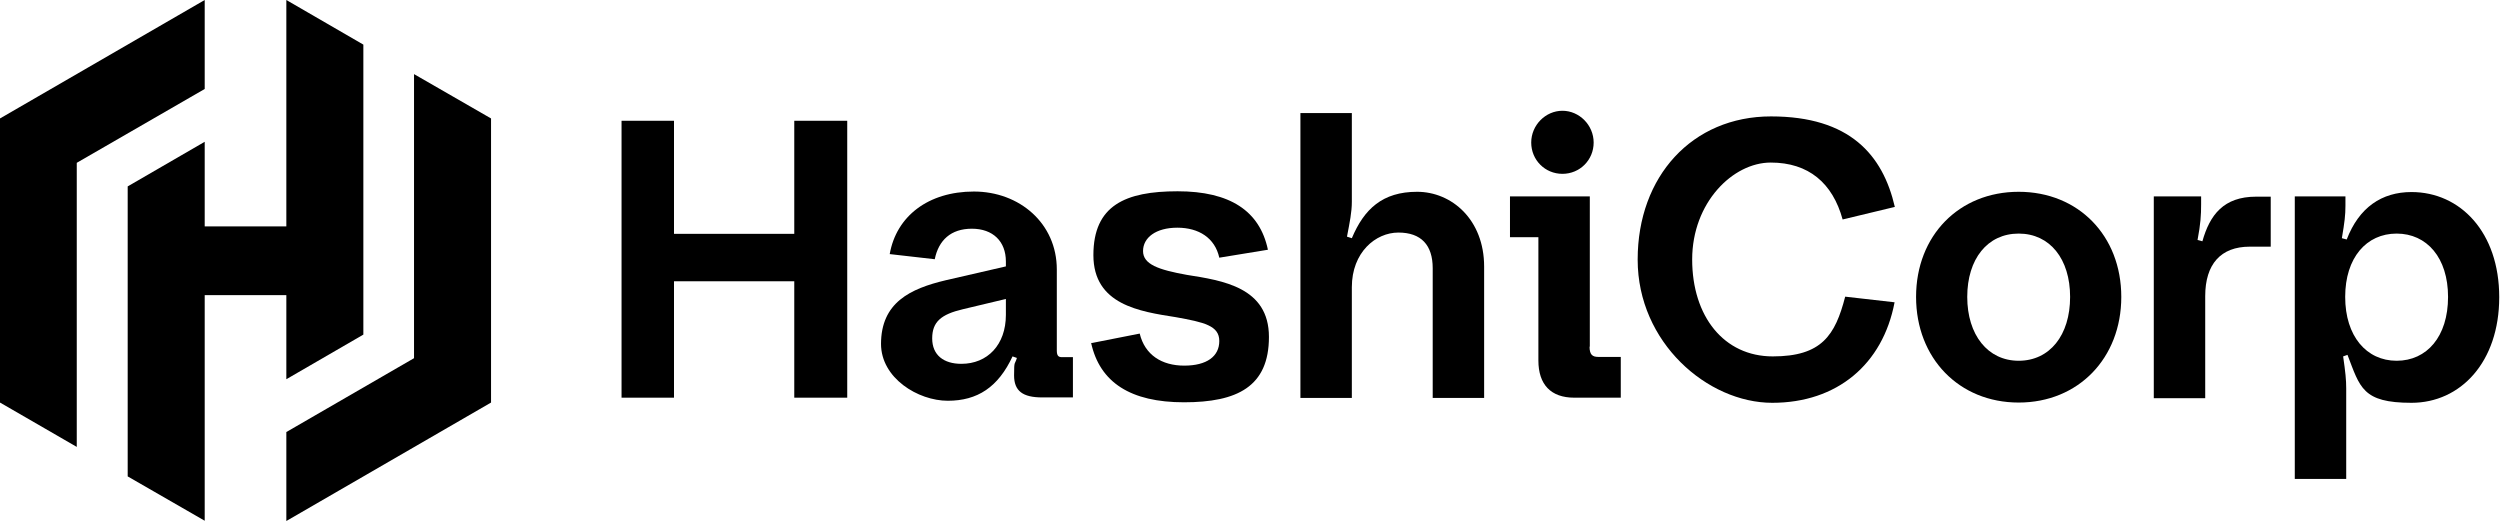
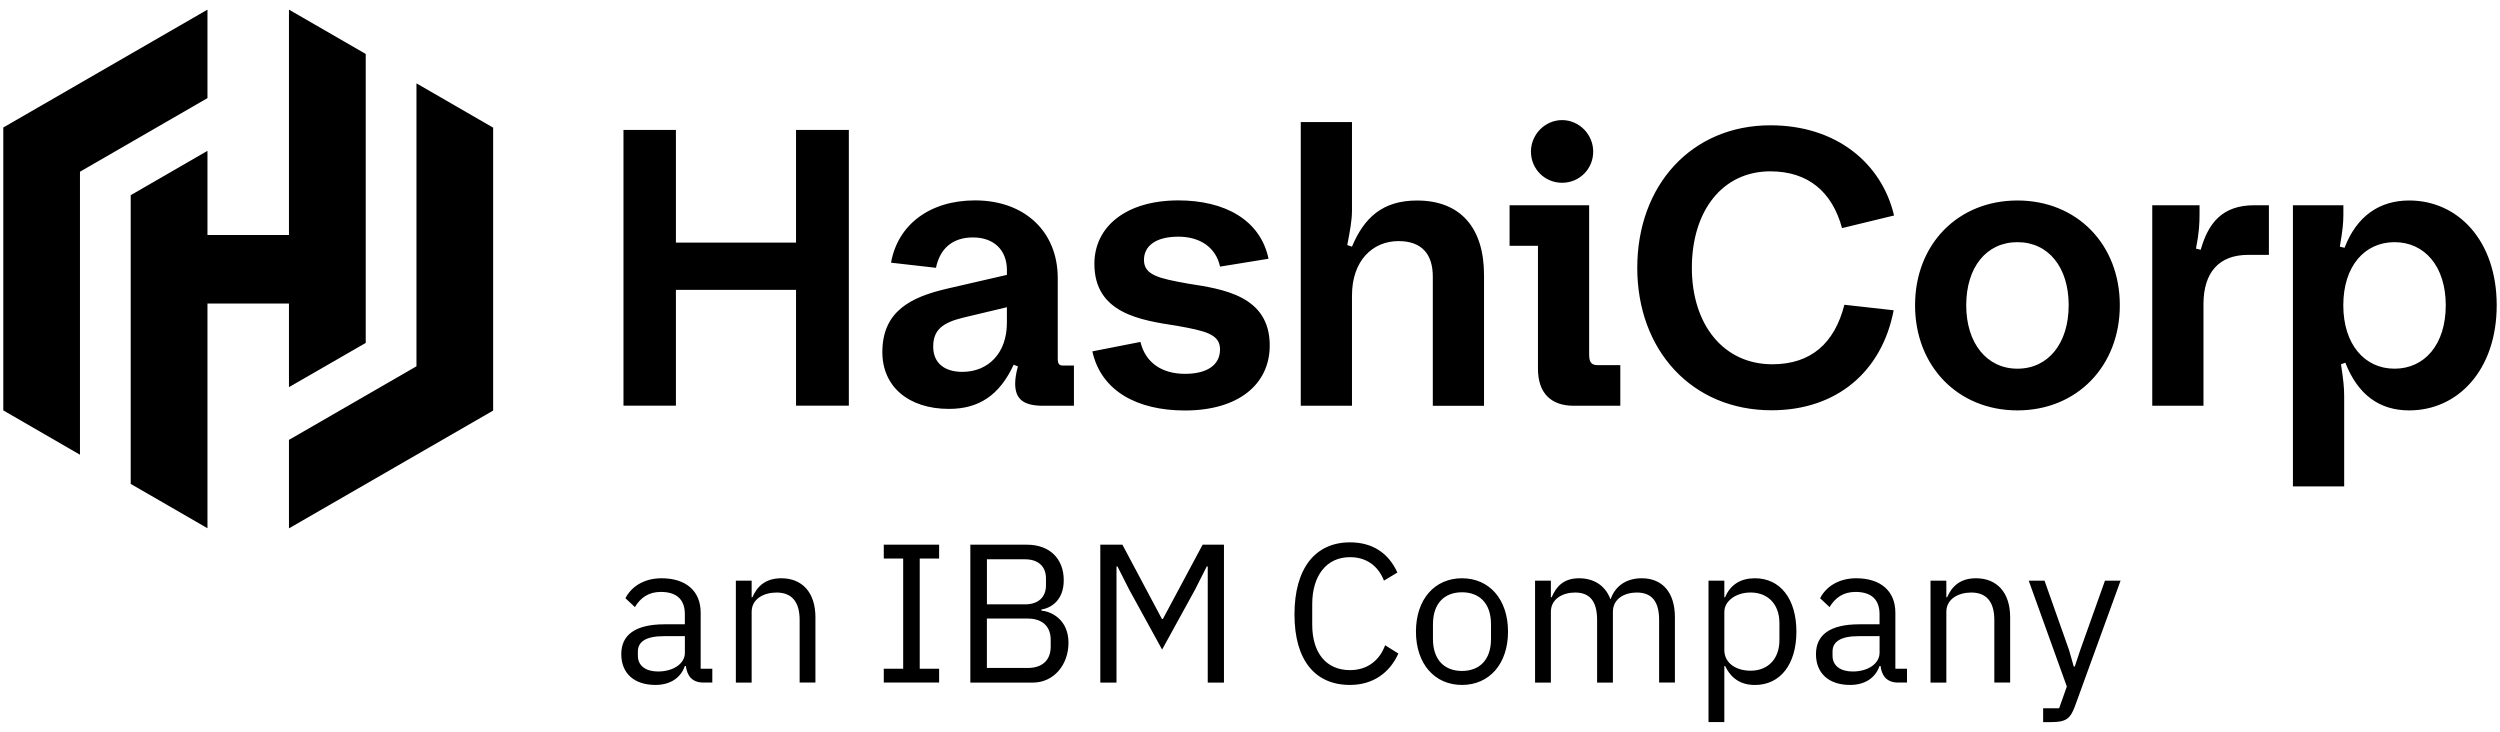
- <svg xmlns="http://www.w3.org/2000/svg" viewBox="0 0 254 53" version="1.1">
-   <g id="Page-1" stroke="none" stroke-width="1" fill="none" fill-rule="evenodd">
-     <g id="hashicorp-logo" fill="#000000" fill-rule="nonzero">
-       <polygon id="Path" points="63.149 12.27 68.478 12.27 68.478 23.758 80.698 23.758 80.698 12.27 86.079 12.27 86.079 40.404 80.698 40.404 80.698 28.577 68.478 28.577 68.478 40.404 63.149 40.404" />
-       <path d="M89.511,34.96 C89.511,30.739 92.475,29.333 96.088,28.473 L102.198,27.066 L102.198,26.571 C102.198,24.513 100.872,23.237 98.74,23.237 C96.608,23.237 95.361,24.409 94.971,26.337 L90.395,25.816 C91.071,21.96 94.321,19.46 98.948,19.46 C103.576,19.46 107.372,22.69 107.372,27.379 L107.372,35.611 C107.372,36.132 107.528,36.288 107.892,36.288 L109.009,36.288 L109.009,40.378 L105.89,40.378 C103.914,40.378 103.03,39.727 103.03,38.138 C103.03,36.549 103.108,37.096 103.316,36.366 L102.874,36.21 C101.418,39.336 99.312,40.717 96.296,40.717 C93.281,40.717 89.511,38.424 89.511,34.934 L89.511,34.96 Z M97.674,36.965 C100.326,36.965 102.198,35.038 102.198,31.99 L102.198,30.375 L97.83,31.417 C95.621,31.938 94.711,32.693 94.711,34.386 C94.711,36.08 95.88,36.965 97.674,36.965 Z" id="Shape" />
-       <path d="M110.907,34.855 L115.795,33.892 C116.315,36.054 118.031,37.148 120.318,37.148 C122.606,37.148 123.88,36.21 123.88,34.647 C123.88,33.084 122.346,32.745 119.461,32.224 C115.821,31.651 111.089,30.974 111.089,25.92 C111.089,20.866 114.339,19.434 119.643,19.434 C124.946,19.434 127.988,21.413 128.82,25.373 L123.88,26.181 C123.438,24.175 121.8,23.133 119.617,23.133 C117.433,23.133 116.133,24.149 116.133,25.503 C116.133,26.858 117.693,27.405 120.578,27.926 C124.192,28.499 128.924,29.176 128.924,34.23 C128.924,39.284 125.7,40.873 120.292,40.873 C114.885,40.873 111.739,38.867 110.855,34.829 L110.907,34.855 Z" id="Path" />
-       <path d="M137.347,40.43 L132.122,40.43 L132.122,11.488 L137.347,11.488 L137.347,20.502 C137.347,21.544 137.139,22.56 136.853,24.044 L137.347,24.201 C138.595,21.231 140.467,19.486 143.977,19.486 C147.486,19.486 150.788,22.299 150.788,27.092 L150.788,40.43 L145.563,40.43 L145.563,27.249 C145.563,24.904 144.393,23.628 142.079,23.628 C139.765,23.628 137.347,25.634 137.347,29.177 L137.347,40.43 Z" id="Path" />
-       <path d="M161.499,35.22 C161.499,36.028 161.785,36.262 162.383,36.262 L164.671,36.262 L164.671,40.404 L159.939,40.404 C157.574,40.404 156.3,39.076 156.3,36.627 L156.3,24.097 L153.414,24.097 L153.414,19.955 L161.525,19.955 L161.525,35.22 L161.499,35.22 Z M155.572,14.484 C155.572,12.713 157.028,11.254 158.743,11.254 C160.459,11.254 161.915,12.713 161.915,14.484 C161.915,16.256 160.511,17.662 158.743,17.662 C156.976,17.662 155.572,16.256 155.572,14.484 Z" id="Shape" />
-       <path d="M166.387,26.363 C166.387,17.923 171.925,11.827 179.932,11.827 C187.939,11.827 191.293,15.735 192.515,21.023 L187.211,22.299 C186.197,18.6 183.754,16.516 179.906,16.516 C176.058,16.516 171.925,20.58 171.925,26.363 C171.925,32.146 175.148,36.21 180.114,36.21 C185.079,36.21 186.457,34.074 187.471,30.14 L192.489,30.713 C191.293,37.018 186.639,40.925 180.062,40.925 C173.484,40.925 166.387,34.803 166.387,26.389 L166.387,26.363 Z" id="Path" />
-       <path d="M194.673,30.166 C194.673,23.94 199.04,19.486 205.098,19.486 C211.155,19.486 215.523,23.94 215.523,30.166 C215.523,36.392 211.155,40.899 205.098,40.899 C199.04,40.899 194.673,36.392 194.673,30.166 Z M210.323,30.166 C210.323,26.311 208.27,23.732 205.098,23.732 C201.926,23.732 199.872,26.311 199.872,30.166 C199.872,34.022 201.952,36.653 205.098,36.653 C208.244,36.653 210.323,34.074 210.323,30.166 Z" id="Shape" />
-       <path d="M218.825,19.955 L223.634,19.955 L223.634,20.762 C223.634,21.856 223.582,22.742 223.27,24.383 L223.764,24.514 C224.518,21.83 225.922,19.981 229.224,19.981 L230.706,19.981 L230.706,25.061 L228.574,25.061 C225.636,25.061 224.05,26.832 224.05,30.088 L224.05,40.456 L218.825,40.456 L218.825,20.007 L218.825,19.955 Z" id="Path" />
-       <path d="M233.15,19.955 L238.297,19.955 L238.297,20.892 C238.297,21.83 238.219,22.534 237.933,24.201 L238.427,24.331 C239.675,21.075 241.989,19.512 245.005,19.512 C249.97,19.512 253.922,23.602 253.922,30.192 C253.922,36.783 249.996,40.925 245.005,40.925 C240.013,40.925 239.779,39.362 238.505,36.054 L238.063,36.21 C238.297,37.825 238.375,38.581 238.375,39.466 L238.375,48.662 L233.15,48.662 L233.15,19.955 Z M248.722,30.166 C248.722,26.181 246.565,23.732 243.497,23.732 C240.429,23.732 238.271,26.181 238.271,30.166 C238.271,34.152 240.429,36.653 243.497,36.653 C246.565,36.653 248.722,34.204 248.722,30.166 Z" id="Shape" />
-       <polygon id="Path" points="20.798 0 0 12.035 0 40.899 7.799 45.406 7.799 16.542 20.798 9.04" />
-       <polygon id="Path" points="29.092 0 29.092 23.003 20.798 23.003 20.798 14.406 12.973 18.939 12.973 48.402 20.798 52.908 20.798 29.984 29.092 29.984 29.092 38.529 36.917 33.996 36.917 4.533" />
-       <polygon id="Path" points="29.092 52.934 49.89 40.899 49.89 12.035 42.065 7.529 42.065 36.392 29.092 43.895" />
-     </g>
+ <svg xmlns="http://www.w3.org/2000/svg" viewBox="0 0 82 24">
+   <g fill="#000" fill-rule="evenodd">
+     <path d="M22.464 21.416v-.55h-.687c-.59 0-.855.181-.855.505v.136c0 .33.259.518.66.518.513 0 .882-.265.882-.609m.609.972c-.382 0-.538-.233-.577-.544h-.032c-.143.408-.5.622-.965.622-.707 0-1.121-.388-1.121-1.01 0-.629.453-.979 1.425-.979h.66v-.33c0-.474-.258-.732-.79-.732-.402 0-.667.194-.848.498l-.311-.291c.181-.357.583-.655 1.185-.655.804 0 1.283.422 1.283 1.128v1.84h.382v.453h-.291ZM24.136 22.388v-3.343h.518v.545h.025c.163-.376.448-.623.947-.623.687 0 1.12.467 1.12 1.277v2.144h-.518v-2.053c0-.597-.259-.9-.758-.9-.415 0-.816.206-.816.634v2.32h-.518ZM28.988 22.388v-.453h.636V18.32h-.636v-.454h1.815v.454h-.636v3.615h.636v.453zM32.37 21.909h1.342c.466 0 .751-.247.751-.7v-.22c0-.453-.285-.7-.751-.7H32.37v1.62Zm0-2.086h1.251c.428 0 .687-.227.687-.628v-.22c0-.403-.26-.63-.687-.63h-1.25v1.478Zm-.543-1.957h1.858c.746 0 1.206.46 1.206 1.166 0 .674-.434.914-.733.96v.038c.325.02.888.298.888 1.05 0 .745-.498 1.309-1.166 1.309h-2.053v-4.523ZM36.09 17.866h.725l1.296 2.436h.032l1.303-2.436h.7v4.523h-.532v-3.81h-.032l-.383.758-1.082 1.969-1.081-1.97-.383-.757h-.032v3.81h-.531zM42.459 20.153c0-1.51.68-2.364 1.82-2.364.752 0 1.27.362 1.555.99l-.44.266c-.182-.466-.558-.77-1.115-.77-.777 0-1.238.615-1.238 1.541v.674c0 .927.46 1.49 1.238 1.49.577 0 .972-.324 1.153-.816l.434.272c-.284.635-.835 1.03-1.587 1.03-1.14 0-1.82-.804-1.82-2.313M48.905 20.957v-.48c0-.706-.395-1.05-.952-1.05-.557 0-.952.344-.952 1.05v.48c0 .706.395 1.05.952 1.05.557 0 .952-.344.952-1.05m-2.462-.24c0-1.063.616-1.75 1.51-1.75s1.51.687 1.51 1.75c0 1.062-.616 1.749-1.51 1.749s-1.51-.687-1.51-1.75M50.35 22.388v-3.343h.519v.545h.025c.15-.344.383-.623.901-.623.44 0 .842.201 1.024.68h.013c.123-.362.446-.68 1.017-.68.68 0 1.088.467 1.088 1.277v2.144h-.518v-2.053c0-.59-.227-.9-.732-.9-.409 0-.784.206-.784.634v2.32h-.518v-2.054c0-.597-.227-.9-.72-.9-.408 0-.796.206-.796.634v2.32h-.519ZM58.365 21.002v-.57c0-.596-.363-.998-.946-.998-.473 0-.861.272-.861.641v1.244c0 .434.388.68.861.68.583 0 .946-.401.946-.997m-2.326-1.957h.519v.545h.025c.176-.422.519-.623.979-.623.835 0 1.36.681 1.36 1.75s-.525 1.75-1.36 1.75c-.46 0-.778-.208-.979-.623h-.025v1.84h-.519v-4.639ZM61.65 21.416v-.55h-.687c-.59 0-.856.181-.856.505v.136c0 .33.26.518.662.518.511 0 .88-.265.88-.609m.61.972c-.382 0-.539-.233-.577-.544h-.033c-.142.408-.499.622-.965.622-.706 0-1.12-.388-1.12-1.01 0-.629.453-.979 1.425-.979h.66v-.33c0-.474-.259-.732-.79-.732-.401 0-.667.194-.849.498l-.31-.291c.181-.357.582-.655 1.185-.655.803 0 1.283.422 1.283 1.128v1.84h.382v.453h-.292ZM63.321 22.388v-3.343h.519v.545h.025c.163-.376.448-.623.946-.623.688 0 1.122.467 1.122 1.277v2.144h-.519v-2.053c0-.597-.259-.9-.758-.9-.415 0-.816.206-.816.634v2.32h-.519ZM69.043 19.045h.512l-1.497 4.12c-.15.403-.285.52-.777.52h-.266v-.454h.525l.252-.713-1.25-3.473h.518l.804 2.274.155.544h.033l.181-.544.81-2.274ZM20.45 4.262h1.72v3.695h3.94V4.262h1.732v9.044H26.11V9.508h-3.94v3.798h-1.72zM31.566 12.197c.853 0 1.46-.62 1.46-1.603v-.517l-1.409.336c-.71.168-1.008.413-1.008.957 0 .542.375.827.957.827m-2.625-.646c0-1.358.957-1.81 2.12-2.082l1.966-.453v-.154c0-.66-.427-1.074-1.112-1.074s-1.086.376-1.215.996l-1.474-.168c.22-1.242 1.267-2.043 2.754-2.043 1.642 0 2.714 1.035 2.714 2.547v2.65c0 .168.052.22.168.22h.363v1.319h-1.01c-.632 0-.917-.207-.917-.724 0-.156.026-.336.09-.569l-.141-.052c-.466 1.009-1.151 1.448-2.12 1.448-1.332 0-2.186-.737-2.186-1.861M35.829 11.525l1.578-.31c.167.698.723 1.047 1.46 1.047s1.15-.298 1.15-.802-.49-.608-1.421-.775c-1.177-.182-2.7-.402-2.7-2.03 0-1.229 1.048-2.082 2.755-2.082 1.512 0 2.688.634 2.957 1.914l-1.59.258c-.142-.646-.673-.982-1.37-.982-.763 0-1.126.323-1.126.763 0 .503.505.607 1.435.775 1.164.181 2.69.401 2.69 2.03 0 1.28-1.034 2.133-2.78 2.133-1.577 0-2.753-.646-3.038-1.94M44.345 13.309h-1.68V4.003h1.68V6.9c0 .337-.064.66-.155 1.139l.155.051c.401-.957 1.009-1.513 2.133-1.513 1.436 0 2.198.906 2.198 2.444v4.289h-1.68V9.072c0-.75-.375-1.164-1.125-1.164-.853 0-1.526.647-1.526 1.784v3.617ZM50.215 4.973c0-.568.466-1.034 1.022-1.034s1.02.466 1.02 1.034c0 .569-.452 1.022-1.02 1.022-.57 0-1.022-.453-1.022-1.022m1.91 6.668c0 .259.09.336.285.336h.736v1.332h-1.525c-.763 0-1.176-.427-1.176-1.216v-4.03h-.931V6.732h2.61v4.91ZM53.702 8.787c0-2.715 1.784-4.677 4.367-4.677 2.172 0 3.655 1.254 4.056 2.958l-1.706.414c-.323-1.19-1.112-1.862-2.353-1.862-1.578 0-2.573 1.306-2.573 3.164s1.034 3.164 2.637 3.164c1.267 0 2.043-.685 2.366-1.952l1.616.181c-.388 2.03-1.887 3.28-4.004 3.28-2.612 0-4.406-1.965-4.406-4.677v.007ZM67.853 10.012c0-1.241-.66-2.069-1.681-2.069-1.022 0-1.68.828-1.68 2.07 0 1.24.672 2.08 1.68 2.08s1.68-.827 1.68-2.08m-5.038 0c0-2.005 1.41-3.437 3.358-3.437 1.949 0 3.358 1.435 3.358 3.436s-1.41 3.449-3.358 3.449c-1.949 0-3.358-1.448-3.358-3.449M70.593 6.732h1.552v.258c0 .35-.013.634-.117 1.164l.155.039c.246-.867.698-1.461 1.759-1.461h.478V8.36h-.685c-.944 0-1.461.568-1.461 1.615v3.333h-1.68V6.732ZM80.221 10.012c0-1.28-.698-2.069-1.68-2.069-.983 0-1.681.789-1.681 2.07 0 1.28.698 2.08 1.68 2.08.983 0 1.681-.788 1.681-2.08m-5.013-3.281h1.655v.297c0 .297-.026.53-.116 1.06l.154.039c.402-1.047 1.151-1.552 2.121-1.552 1.603 0 2.87 1.32 2.87 3.436 0 2.117-1.267 3.449-2.87 3.449-.97 0-1.68-.505-2.095-1.565l-.142.052c.078.517.104.763.104 1.047v2.958h-1.681V6.728v.004ZM6.805.316.108 4.182v9.279l2.515 1.454V5.633l4.182-2.415z" />
+     <path d="M9.478.316v7.391H6.805v-2.76L4.287 6.402v9.47l2.518 1.454V9.957h2.673v2.741l2.518-1.451V1.77z" />
+     <path d="m9.478 17.33 6.697-3.863v-9.28L13.66 2.734v9.28l-4.182 2.414z" />
  </g>
</svg>
